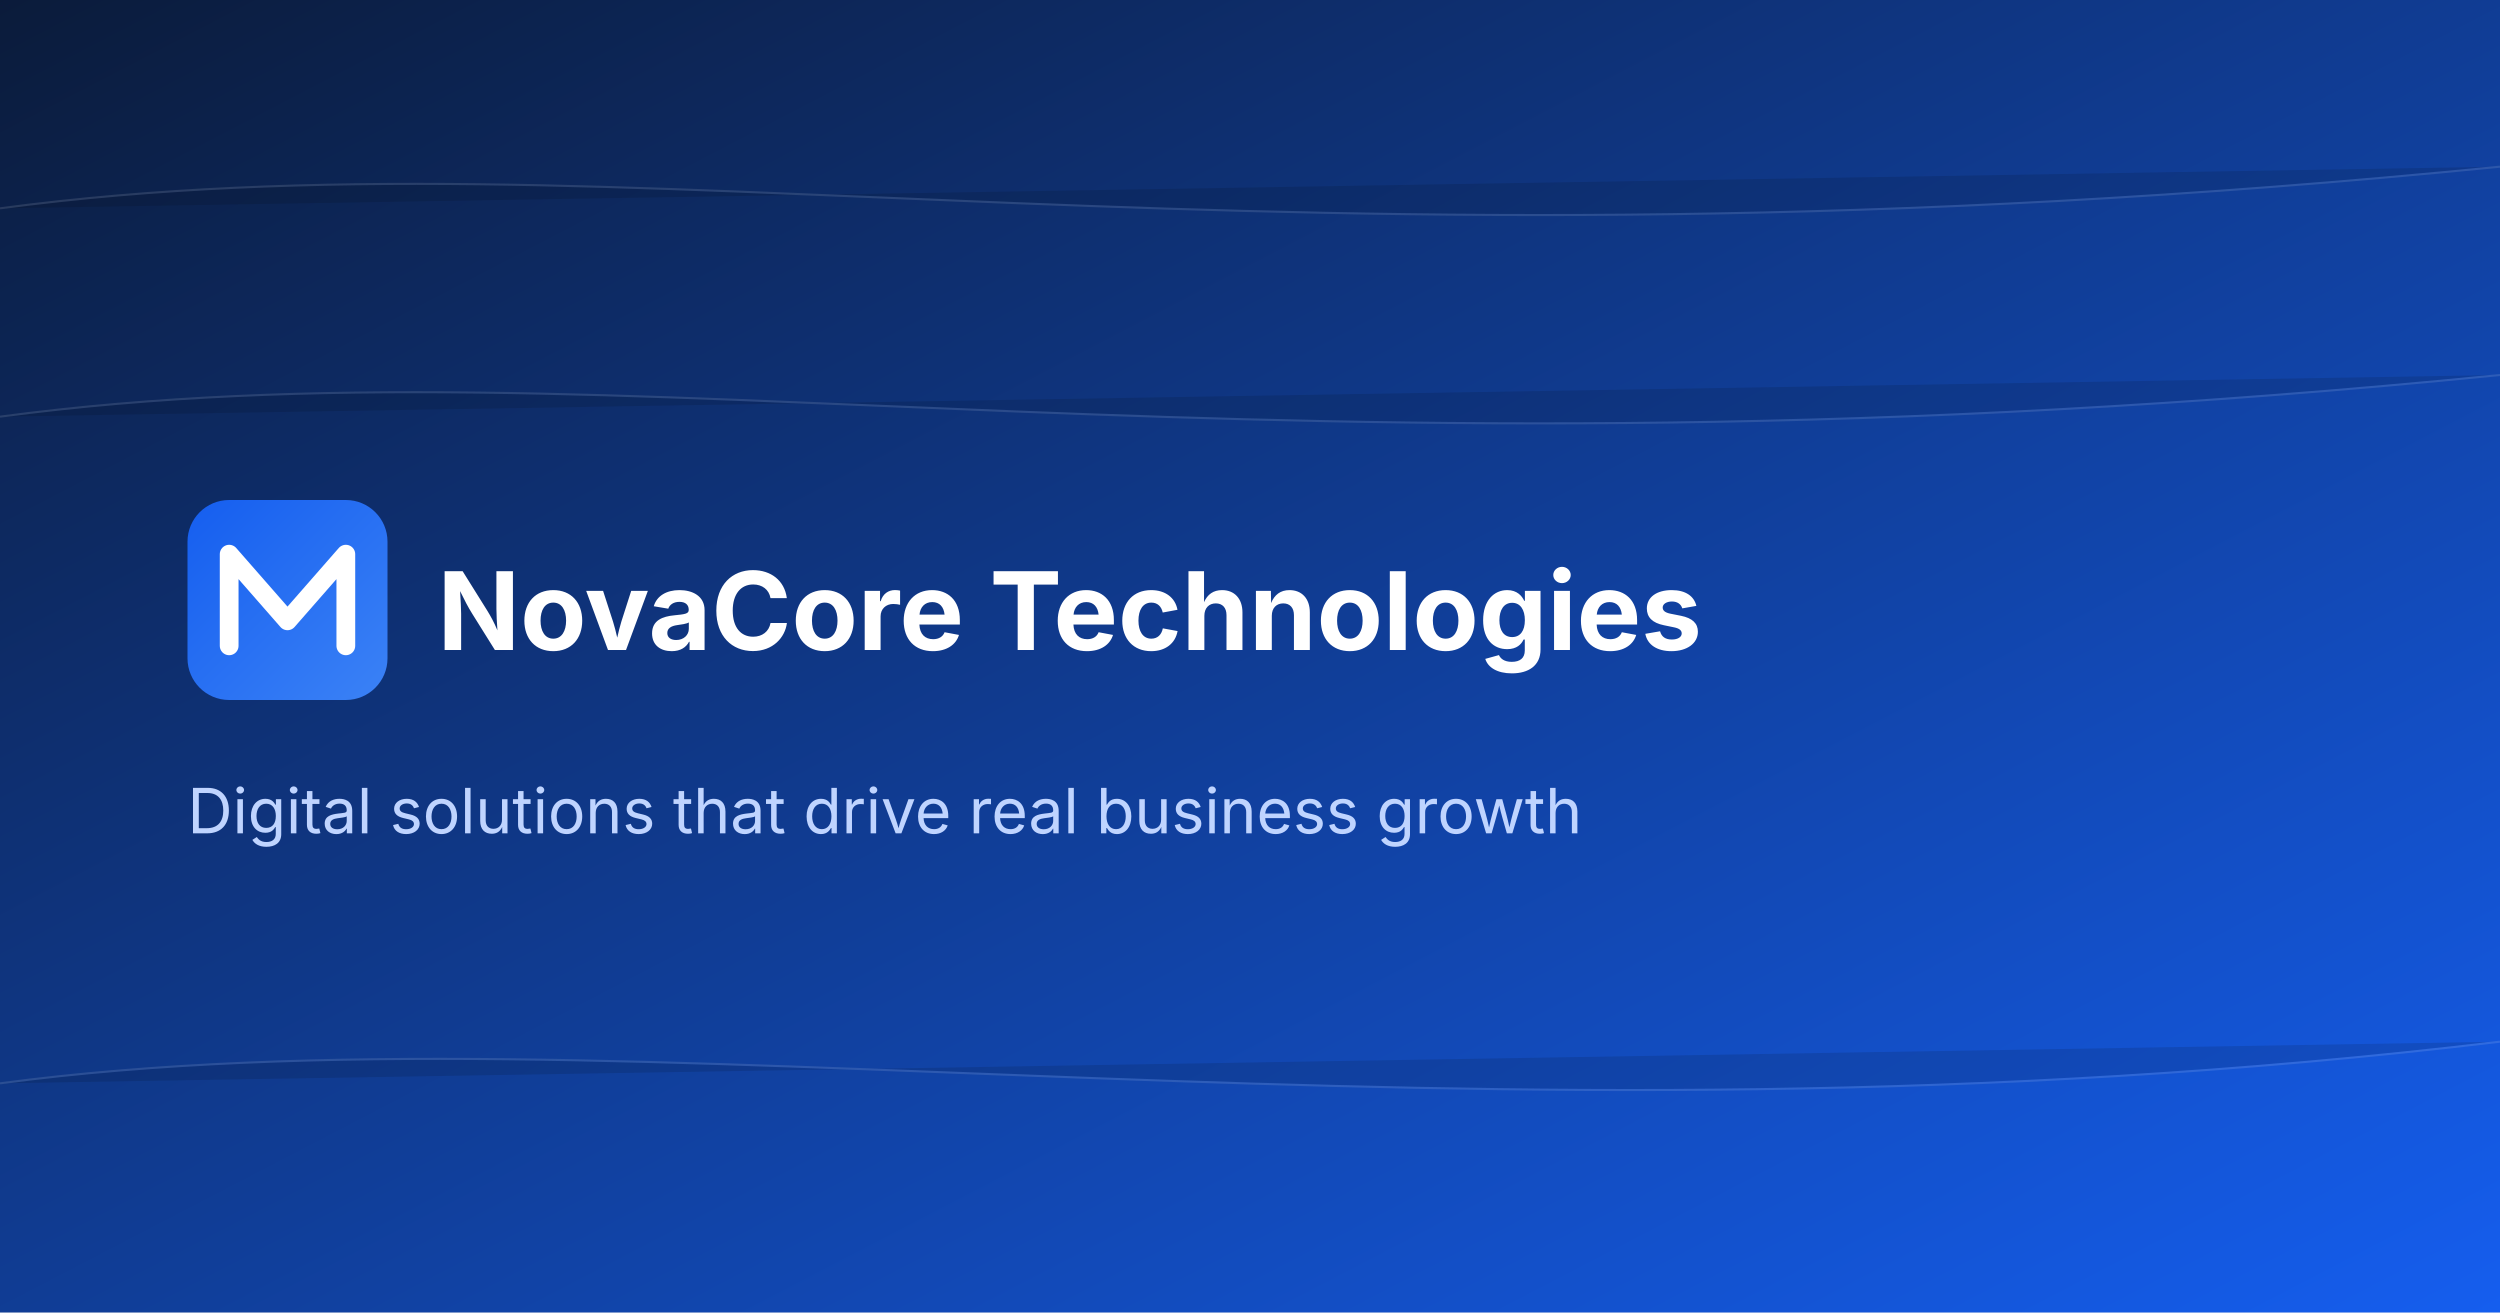
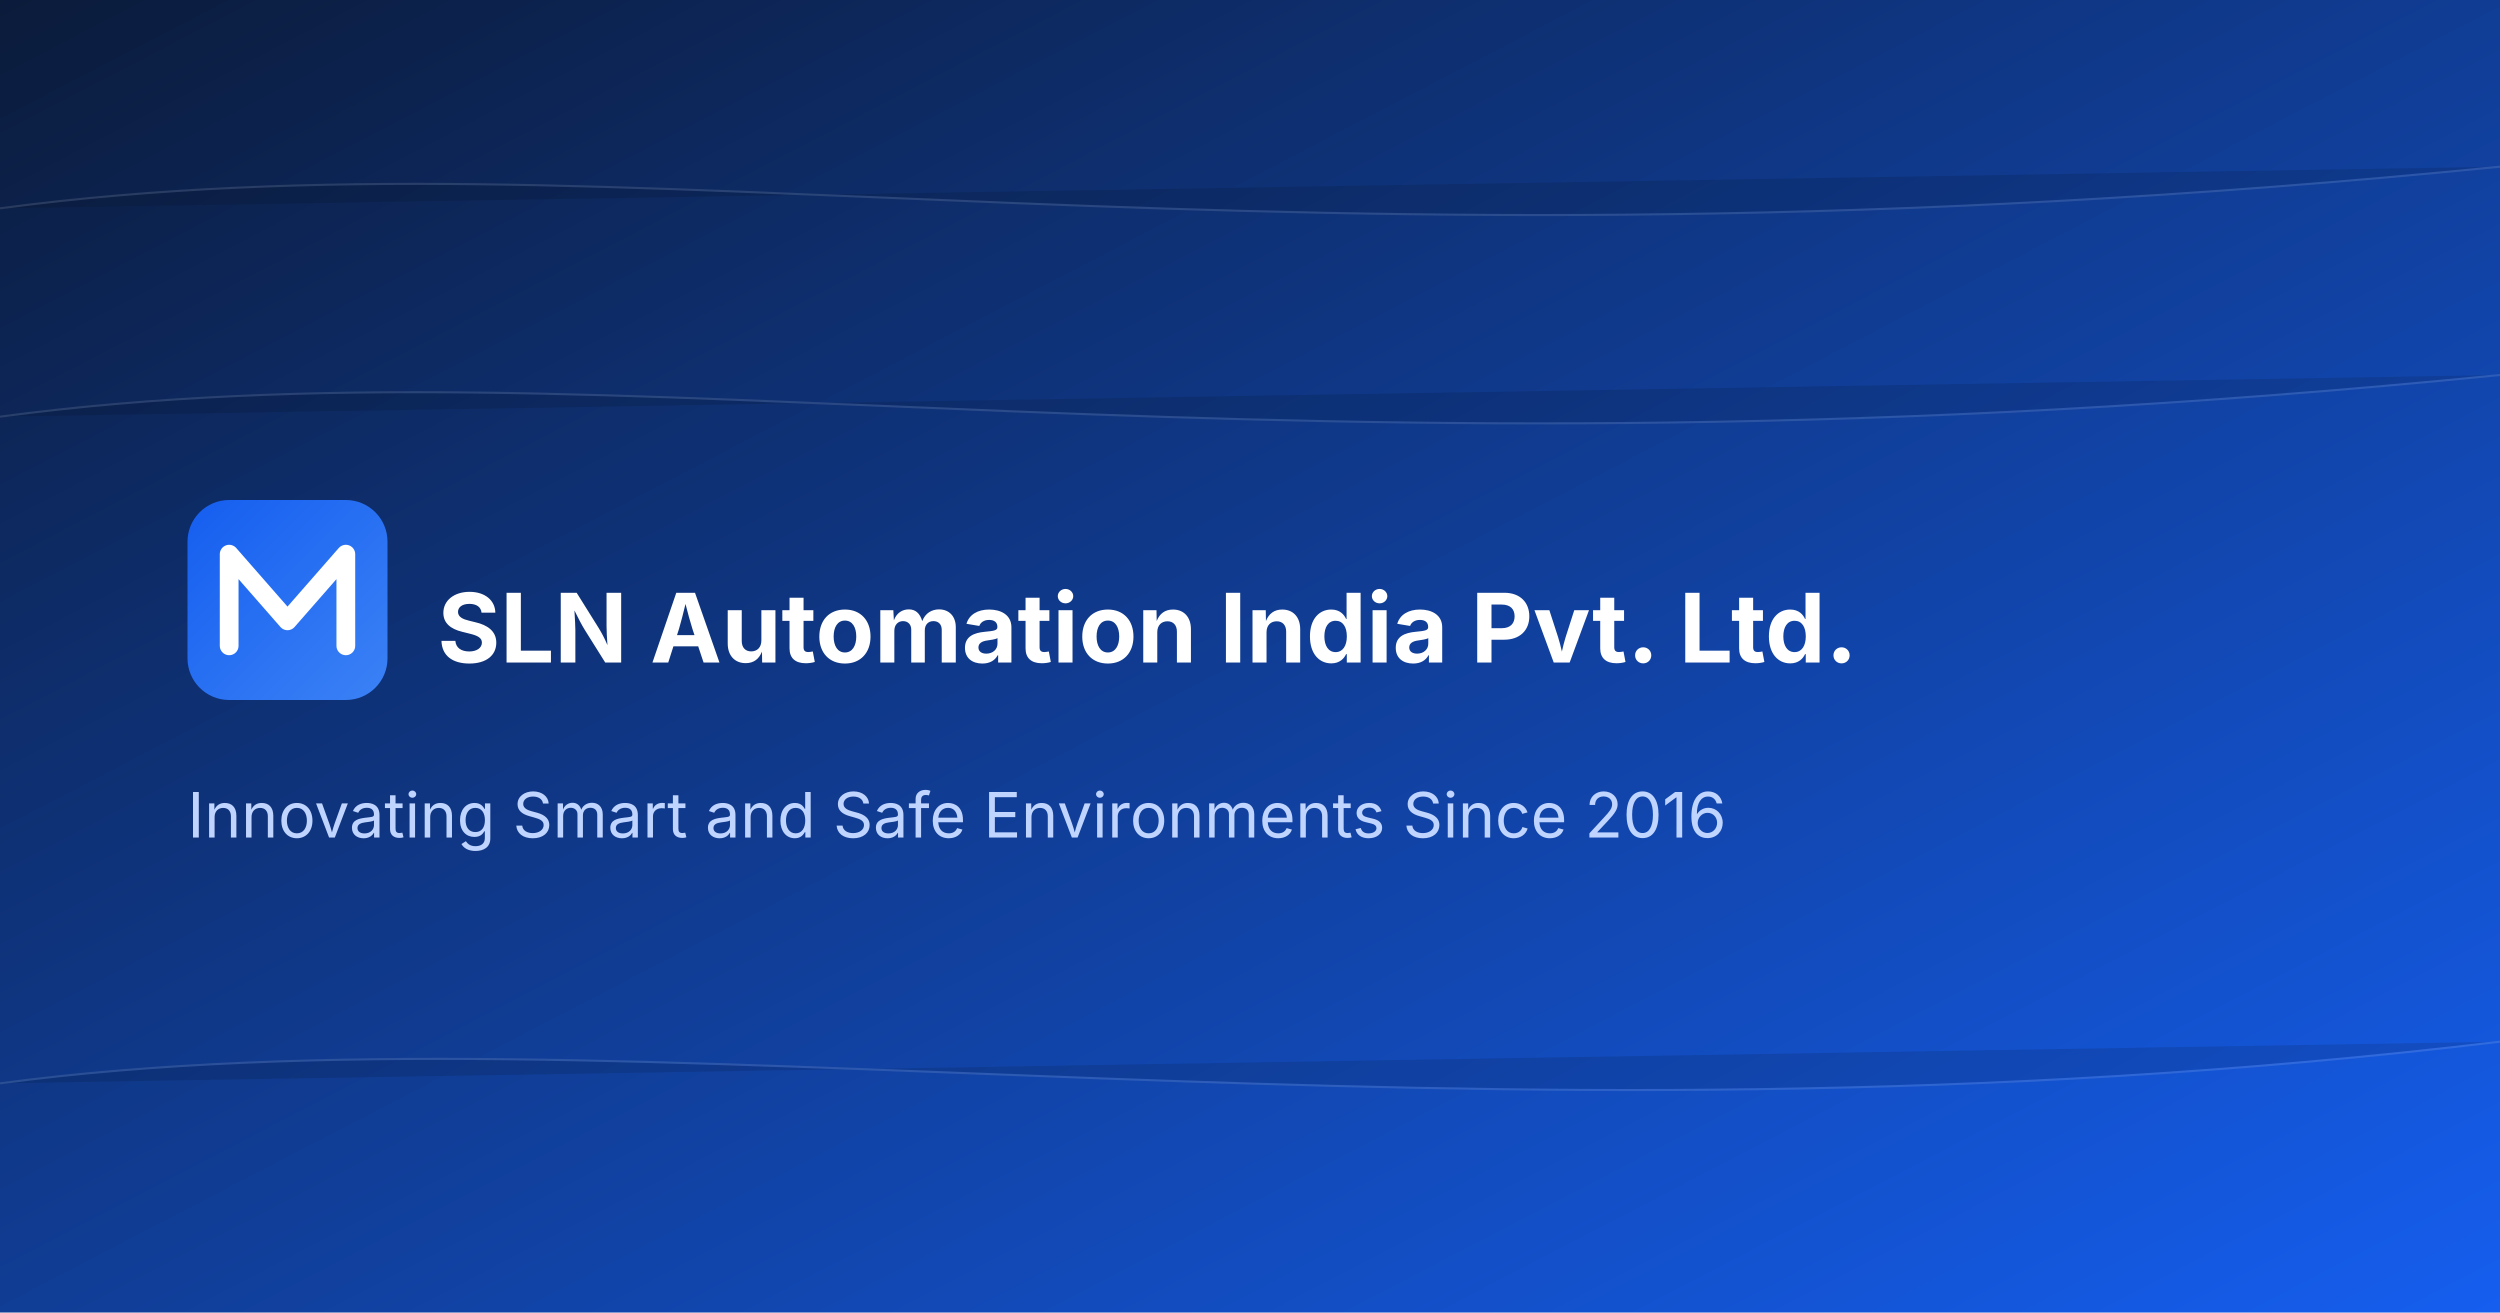
<svg xmlns="http://www.w3.org/2000/svg" width="1200" height="630" viewBox="0 0 1200 630">
  <defs>
    <linearGradient id="bg" x1="0" y1="0" x2="1" y2="1">
      <stop stop-color="#0B1B3A" />
      <stop offset="1" stop-color="#155EEF" />
    </linearGradient>
    <linearGradient id="mark" x1="0" y1="0" x2="1" y2="1">
      <stop stop-color="#155EEF" />
      <stop offset="1" stop-color="#3B82F6" />
    </linearGradient>
  </defs>
  <rect width="1200" height="630" fill="url(#bg)" />
  <g opacity="0.12" stroke="#ffffff" stroke-width="1">
    <path d="M0 100 C 300 60, 600 140, 1200 80" />
    <path d="M0 200 C 300 160, 600 240, 1200 180" />
    <path d="M0 520 C 300 480, 700 560, 1200 500" />
  </g>
  <rect x="90" y="240" width="96" height="96" rx="20" fill="url(#mark)" />
  <path d="M110 310 V 266 l28 32 28-32 v44" fill="none" stroke="#fff" stroke-width="9" stroke-linecap="round" stroke-linejoin="round" />
-   <text x="210" y="312" font-family="Inter, Arial, sans-serif" font-size="52" font-weight="700" fill="#ffffff">NovaCore Technologies</text>
-   <text x="90" y="400" font-family="Inter, Arial, sans-serif" font-size="30" fill="#BFD4FF">Digital solutions that drive real business growth</text>
+   <text x="210" y="318" font-family="Inter, Arial, sans-serif" font-size="46" font-weight="700" fill="#ffffff">SLN Automation India Pvt. Ltd.</text>
+   <text x="90" y="402" font-family="Inter, Arial, sans-serif" font-size="30" fill="#BFD4FF">Innovating Smart and Safe Environments Since 2016</text>
</svg>
